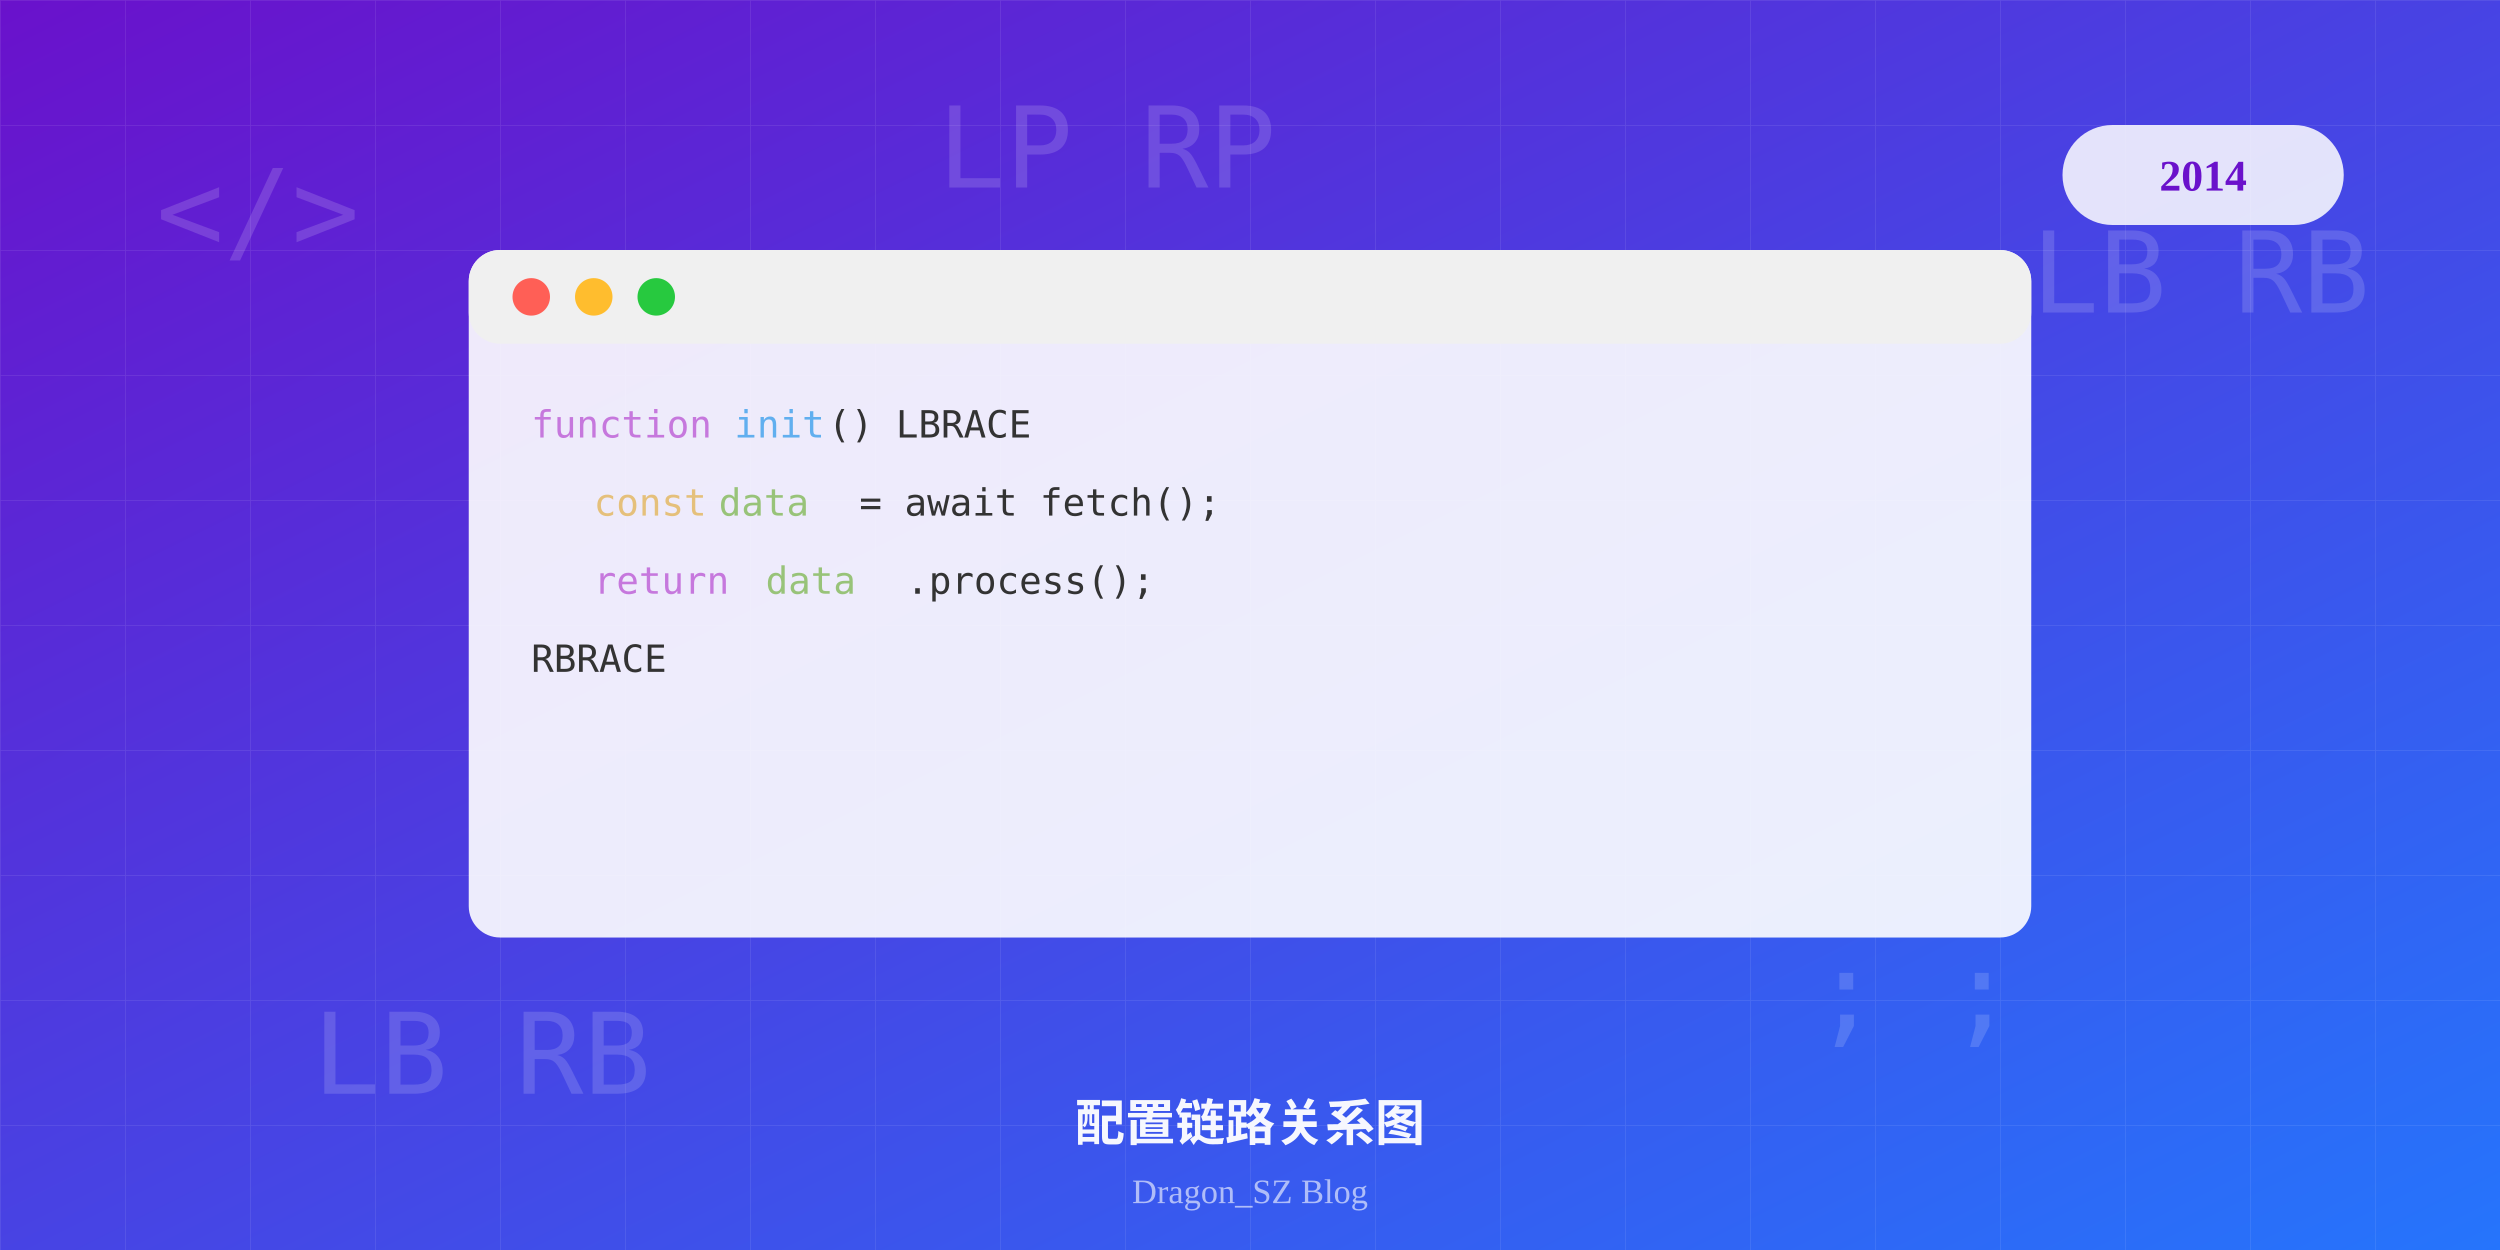
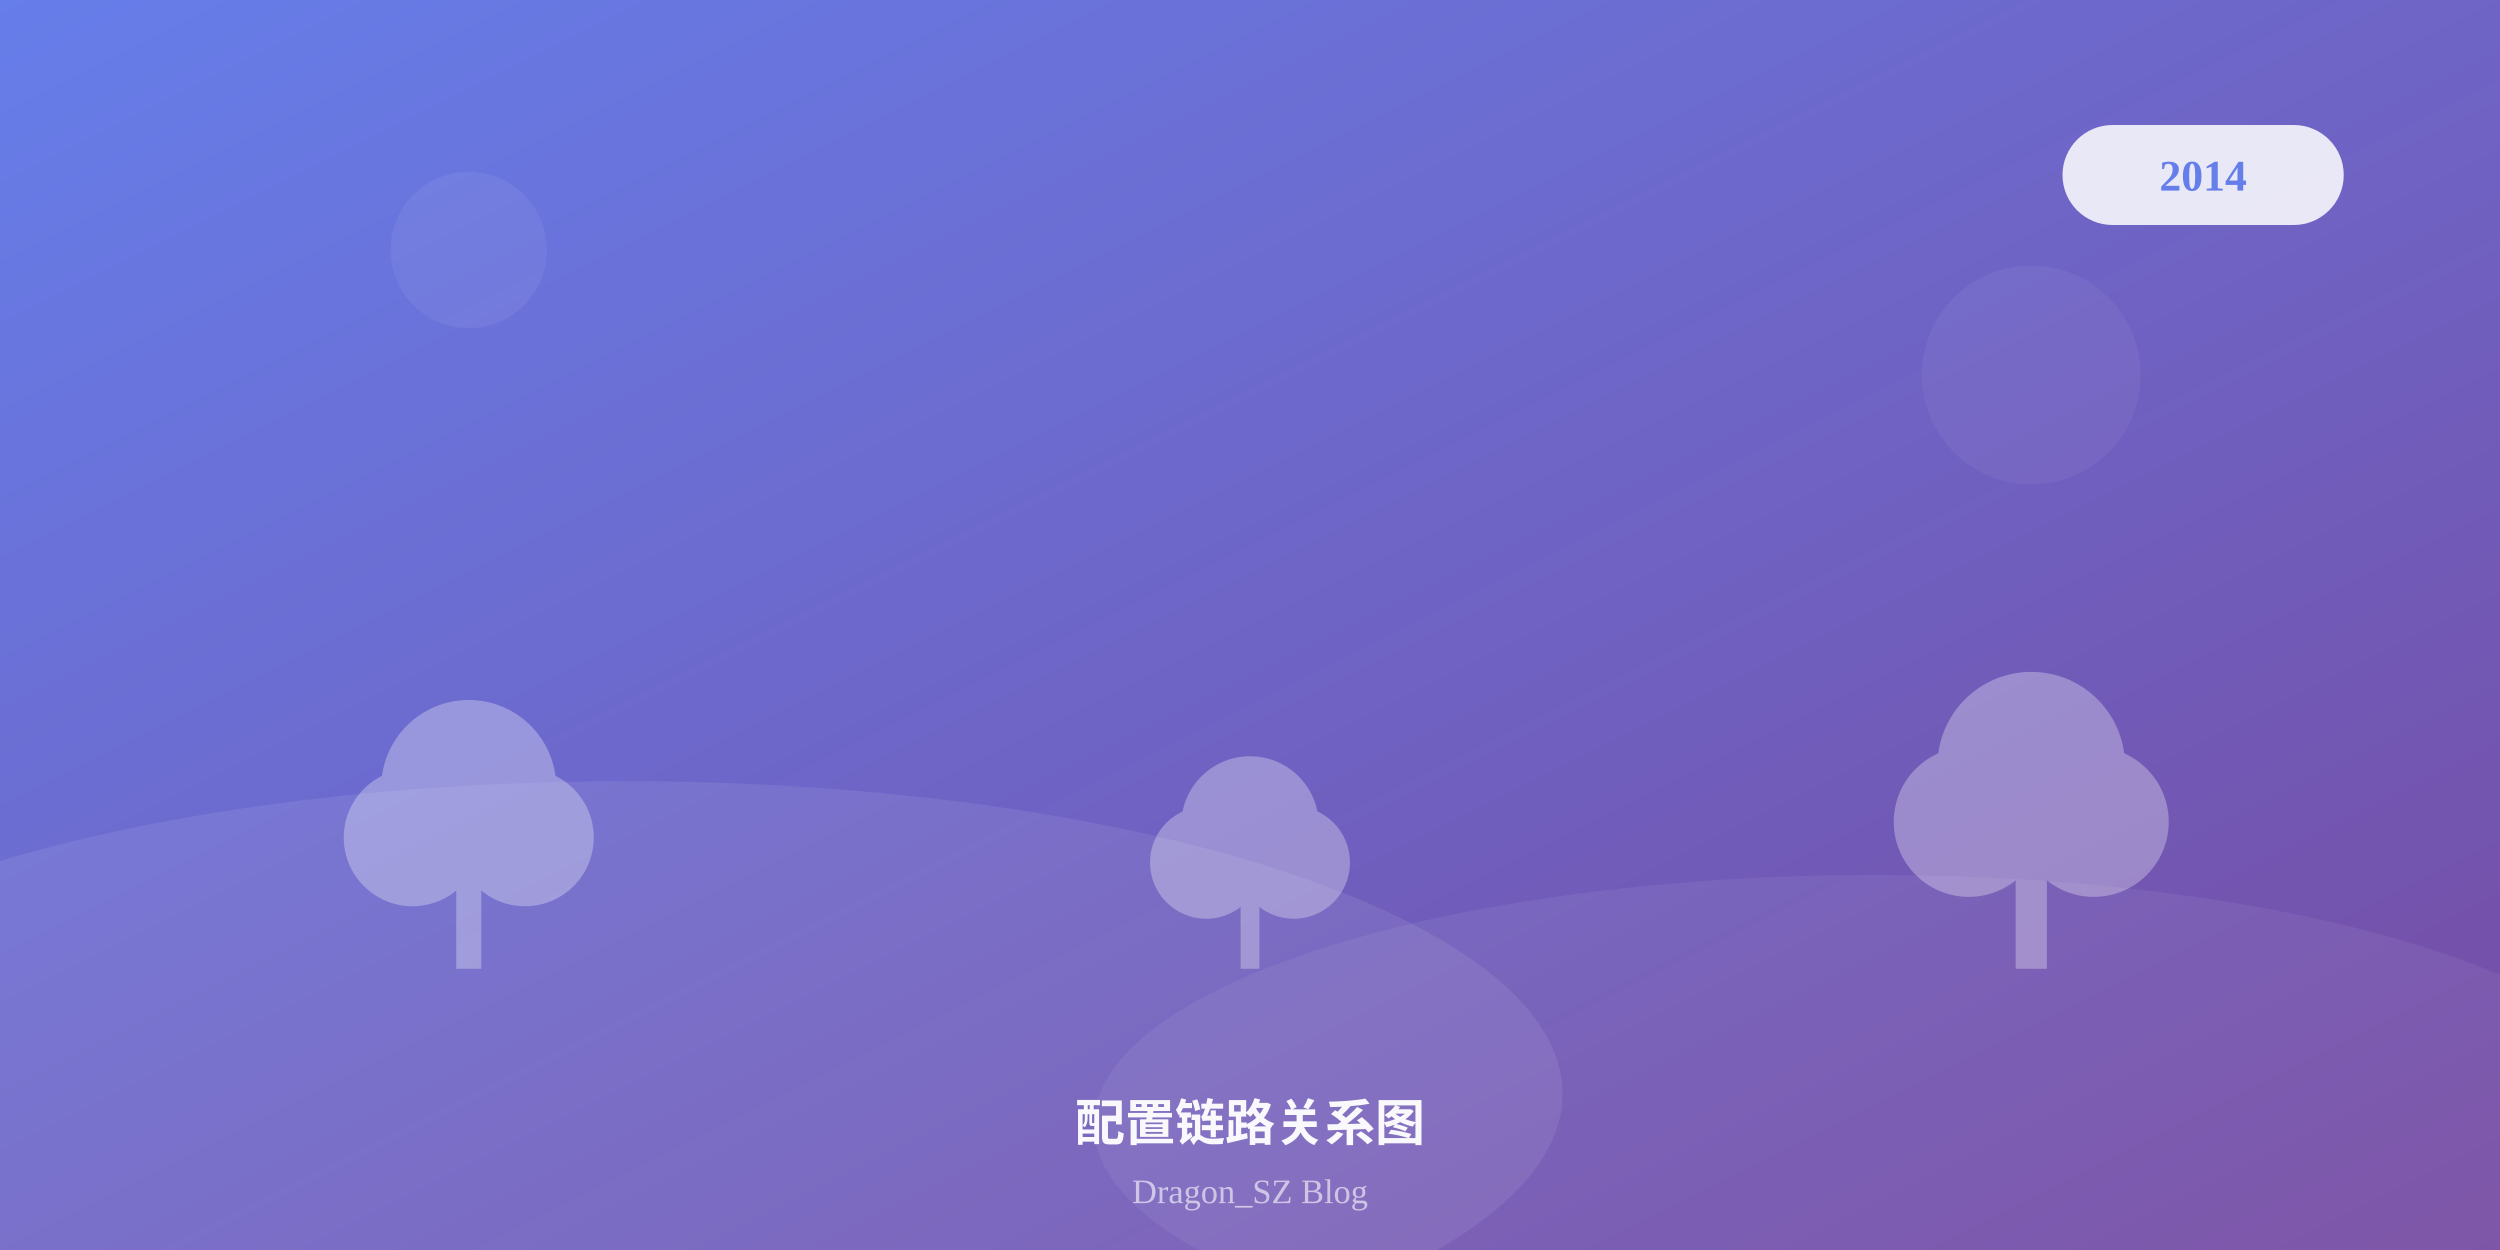
<svg xmlns="http://www.w3.org/2000/svg" viewBox="0 0 800 400" width="100%" height="100%">
  <defs>
-     <linearGradient id="codeBg" x1="0%" y1="0%" x2="100%" y2="100%">
-       <stop offset="0%" style="stop-color:#6a11cb;stop-opacity:1" />
-       <stop offset="100%" style="stop-color:#2575fc;stop-opacity:1" />
+     <linearGradient id="bg" x1="0%" y1="0%" x2="100%" y2="100%">
+       <stop offset="0%" style="stop-color:#667eea;stop-opacity:1" />
+       <stop offset="100%" style="stop-color:#764ba2;stop-opacity:1" />
    </linearGradient>
-     <pattern id="codeGrid" width="40" height="40" patternUnits="userSpaceOnUse">
-       <path d="M 40 0 L 0 0 0 40" fill="none" stroke="white" stroke-width="0.5" opacity="0.1" />
-     </pattern>
  </defs>
-   <rect width="800" height="400" fill="url(#codeBg)" />
-   <rect width="800" height="400" fill="url(#codeGrid)" />
-   <g opacity="0.15" font-family="monospace" font-size="36" fill="white">
-     <text x="50" y="80">&lt;/&gt;</text>
-     <text x="650" y="100">LB RB</text>
-     <text x="100" y="350">LB RB</text>
-     <text x="580" y="330">; ;</text>
-     <text x="300" y="60">LP RP</text>
-   </g>
-   <g transform="translate(150, 80)">
-     <rect width="500" height="220" rx="10" fill="white" opacity="0.9" />
-     <rect width="500" height="30" rx="10" fill="#f0f0f0" />
-     <circle cx="20" cy="15" r="6" fill="#ff5f56" />
-     <circle cx="40" cy="15" r="6" fill="#ffbd2e" />
-     <circle cx="60" cy="15" r="6" fill="#27c93f" />
-     <g font-family="monospace" font-size="12" fill="#333">
-       <text x="20" y="60" fill="#c678dd">function</text>
-       <text x="85" y="60" fill="#61afef">init</text>
-       <text x="115" y="60">() LBRACE</text>
-       <text x="40" y="85" fill="#e5c07b">const</text>
-       <text x="80" y="85" fill="#98c379">data</text>
-       <text x="125" y="85">= await fetch();</text>
-       <text x="40" y="110" fill="#c678dd">return</text>
-       <text x="95" y="110" fill="#98c379">data</text>
-       <text x="140" y="110">.process();</text>
-       <text x="20" y="135">RBRACE</text>
+   <rect width="800" height="400" fill="url(#bg)" />
+   <ellipse cx="200" cy="350" rx="300" ry="100" fill="white" opacity="0.08" />
+   <ellipse cx="600" cy="360" rx="250" ry="80" fill="white" opacity="0.06" />
+   <g opacity="0.3">
+     <g transform="translate(150, 260)">
+       <rect x="-4" y="0" width="8" height="50" fill="white" />
+       <circle cx="0" cy="-8" r="28" fill="white" />
+       <circle cx="-18" cy="8" r="22" fill="white" />
+       <circle cx="18" cy="8" r="22" fill="white" />
+     </g>
+     <g transform="translate(400, 270)">
+       <rect x="-3" y="0" width="6" height="40" fill="white" />
+       <circle cx="0" cy="-6" r="22" fill="white" />
+       <circle cx="-14" cy="6" r="18" fill="white" />
+       <circle cx="14" cy="6" r="18" fill="white" />
+     </g>
+     <g transform="translate(650, 255)">
+       <rect x="-5" y="0" width="10" height="55" fill="white" />
+       <circle cx="0" cy="-10" r="30" fill="white" />
+       <circle cx="-20" cy="8" r="24" fill="white" />
+       <circle cx="20" cy="8" r="24" fill="white" />
    </g>
  </g>
+   <circle cx="150" cy="80" r="25" fill="white" opacity="0.06" />
+   <circle cx="650" cy="120" r="35" fill="white" opacity="0.05" />
  <g transform="translate(660, 40)">
    <rect width="90" height="32" rx="16" fill="white" opacity="0.85" />
-     <text x="45" y="21" text-anchor="middle" font-size="14" font-weight="bold" fill="#6a11cb">2014</text>
+     <text x="45" y="21" text-anchor="middle" font-size="14" font-weight="bold" fill="#667eea">2014</text>
  </g>
  <text x="400" y="365" text-anchor="middle" font-size="16" font-weight="bold" fill="white" opacity="0.95">配置链路关系图</text>
  <text x="400" y="385" text-anchor="middle" font-size="11" fill="white" opacity="0.6">Dragon_SZ Blog</text>
</svg>
